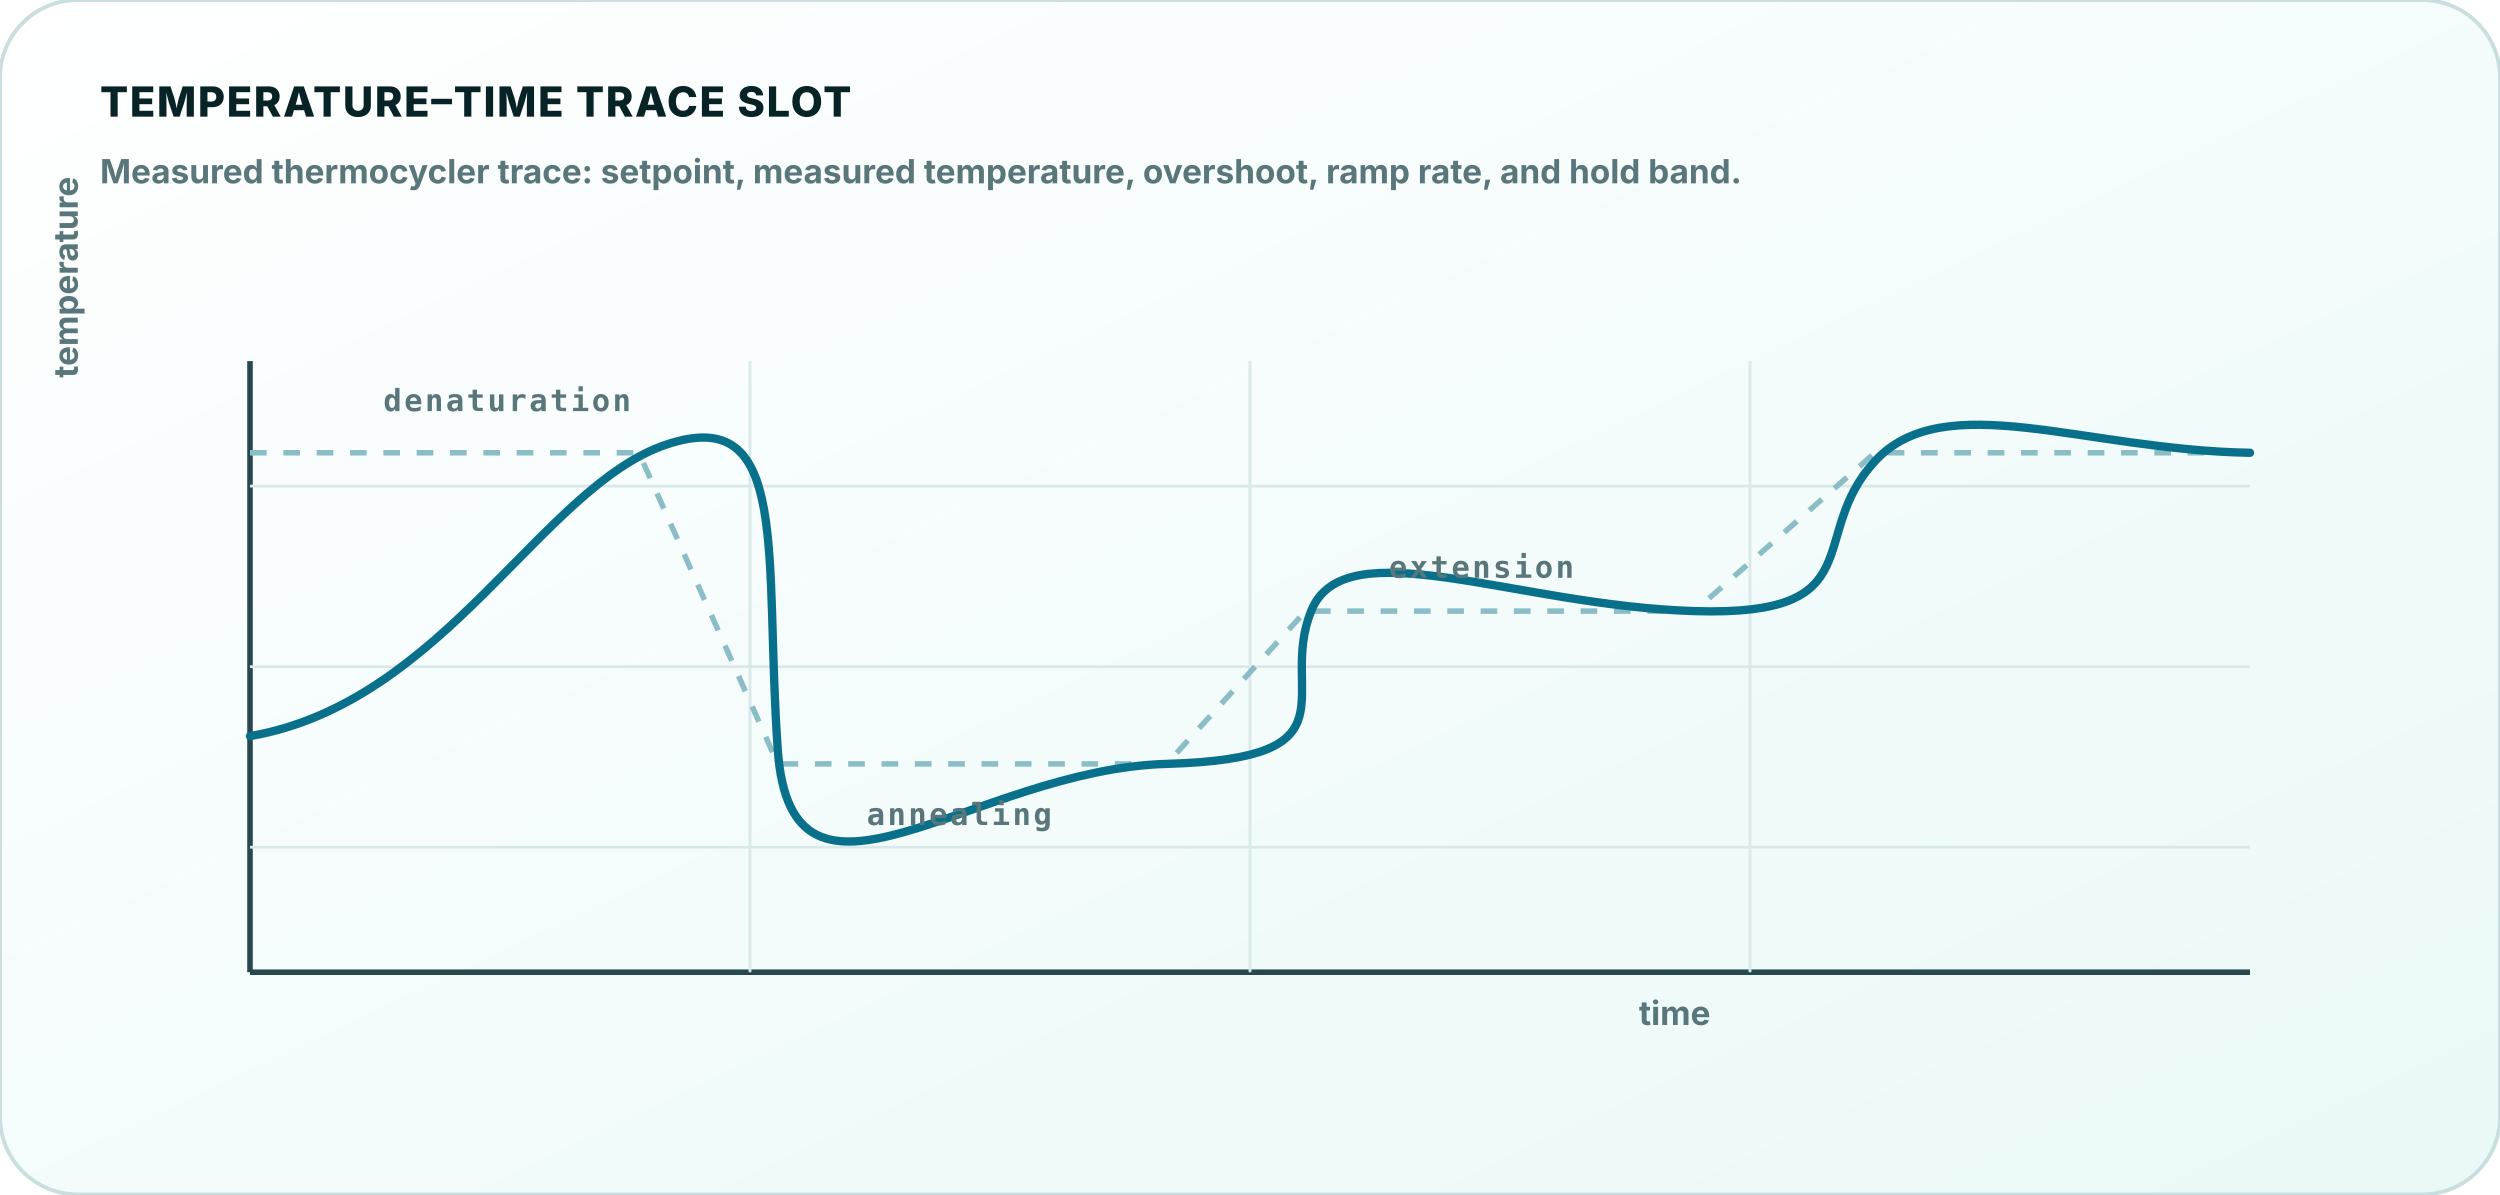
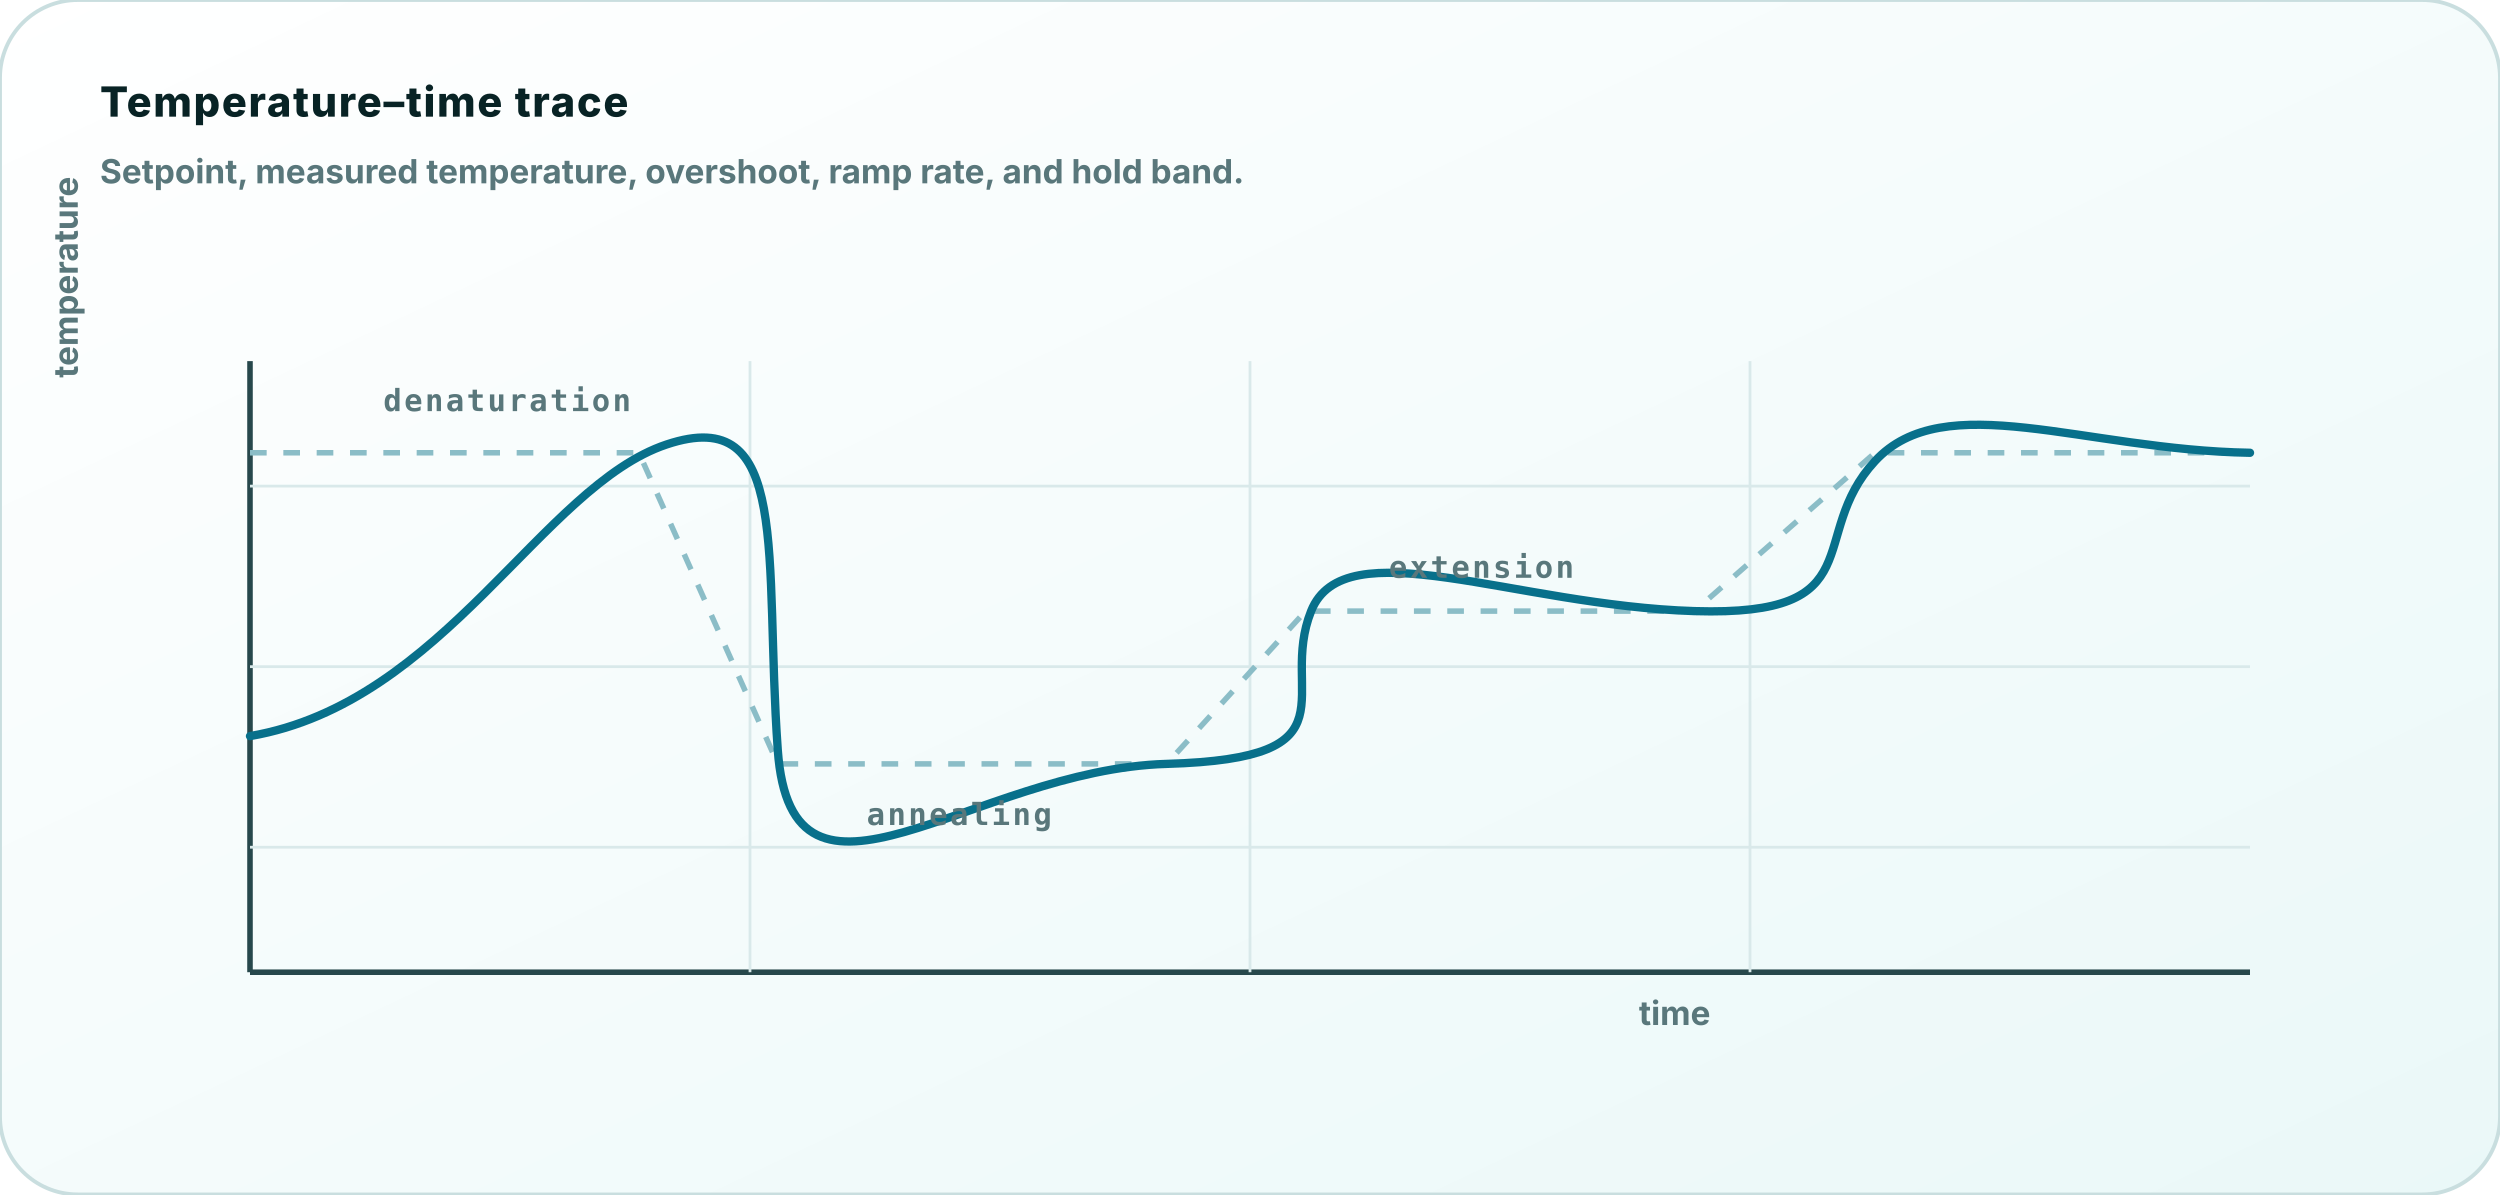
<svg xmlns="http://www.w3.org/2000/svg" viewBox="0 0 900 430" role="img" aria-labelledby="title desc">
  <defs>
    <linearGradient id="bg" x1="0" y1="0" x2="1" y2="1">
      <stop offset="0" stop-color="#ffffff" />
      <stop offset="1" stop-color="#eaf8f8" />
    </linearGradient>
    <style>
    .card{fill:url(#bg);stroke:#c9dedf;stroke-width:1.4}.ink{fill:#082325}.muted{fill:#59777b}.teal{fill:#08708b}.line{stroke:#08708b;stroke-width:3;fill:none;stroke-linecap:round;stroke-linejoin:round}.grid{stroke:#d9e9ea;stroke-width:1}.dash{stroke:#8bbdc7;stroke-width:2;stroke-dasharray:6 6;fill:none}.label{font-family:Inter,Arial,sans-serif;font-weight:800;font-size:15px;letter-spacing:.04em}.small{font-family:Inter,Arial,sans-serif;font-weight:650;font-size:12px}.mono{font-family:ui-monospace,SFMono-Regular,Consolas,monospace;font-weight:760;font-size:11px;letter-spacing:.08em}
  </style>
  </defs>
  <rect width="900" height="430" rx="28" class="card" />
-   <text x="36" y="42" class="label ink">TEMPERATURE–TIME TRACE SLOT</text>
-   <text x="36" y="66" class="small muted">Measured thermocycler trace: setpoint, measured temperature, overshoot, ramp rate, and hold band.</text>
+   <text x="36" y="42" class="label ink">Temperature–time trace</text>
+   <text x="36" y="66" class="small muted">Setpoint, measured temperature, overshoot, ramp rate, and hold band.</text>
  <g transform="translate(90 105)">
    <line x1="0" y1="245" x2="720" y2="245" stroke="#27484c" stroke-width="2" />
    <line x1="0" y1="245" x2="0" y2="25" stroke="#27484c" stroke-width="2" />
    <g class="grid">
      <line x1="0" y1="70" x2="720" y2="70" />
      <line x1="0" y1="135" x2="720" y2="135" />
      <line x1="0" y1="200" x2="720" y2="200" />
      <line x1="180" y1="25" x2="180" y2="245" />
      <line x1="360" y1="25" x2="360" y2="245" />
      <line x1="540" y1="25" x2="540" y2="245" />
    </g>
    <path class="dash" d="M0 58 L140 58 L190 170 L330 170 L380 115 L520 115 L585 58 L720 58" />
    <path class="line" d="M0 160 C70 148 105 70 150 55 S185 95 190 165 S260 172 330 170 S370 145 382 115 S455 113 520 115 S560 88 585 61 S660 57 720 58" />
    <text x="48" y="43" class="mono muted">denaturation</text>
    <text x="222" y="192" class="mono muted">annealing</text>
    <text x="410" y="103" class="mono muted">extension</text>
    <text x="500" y="264" class="small muted">time</text>
    <text x="-62" y="31" class="small muted" transform="rotate(-90 -62 31)">temperature</text>
  </g>
</svg>
